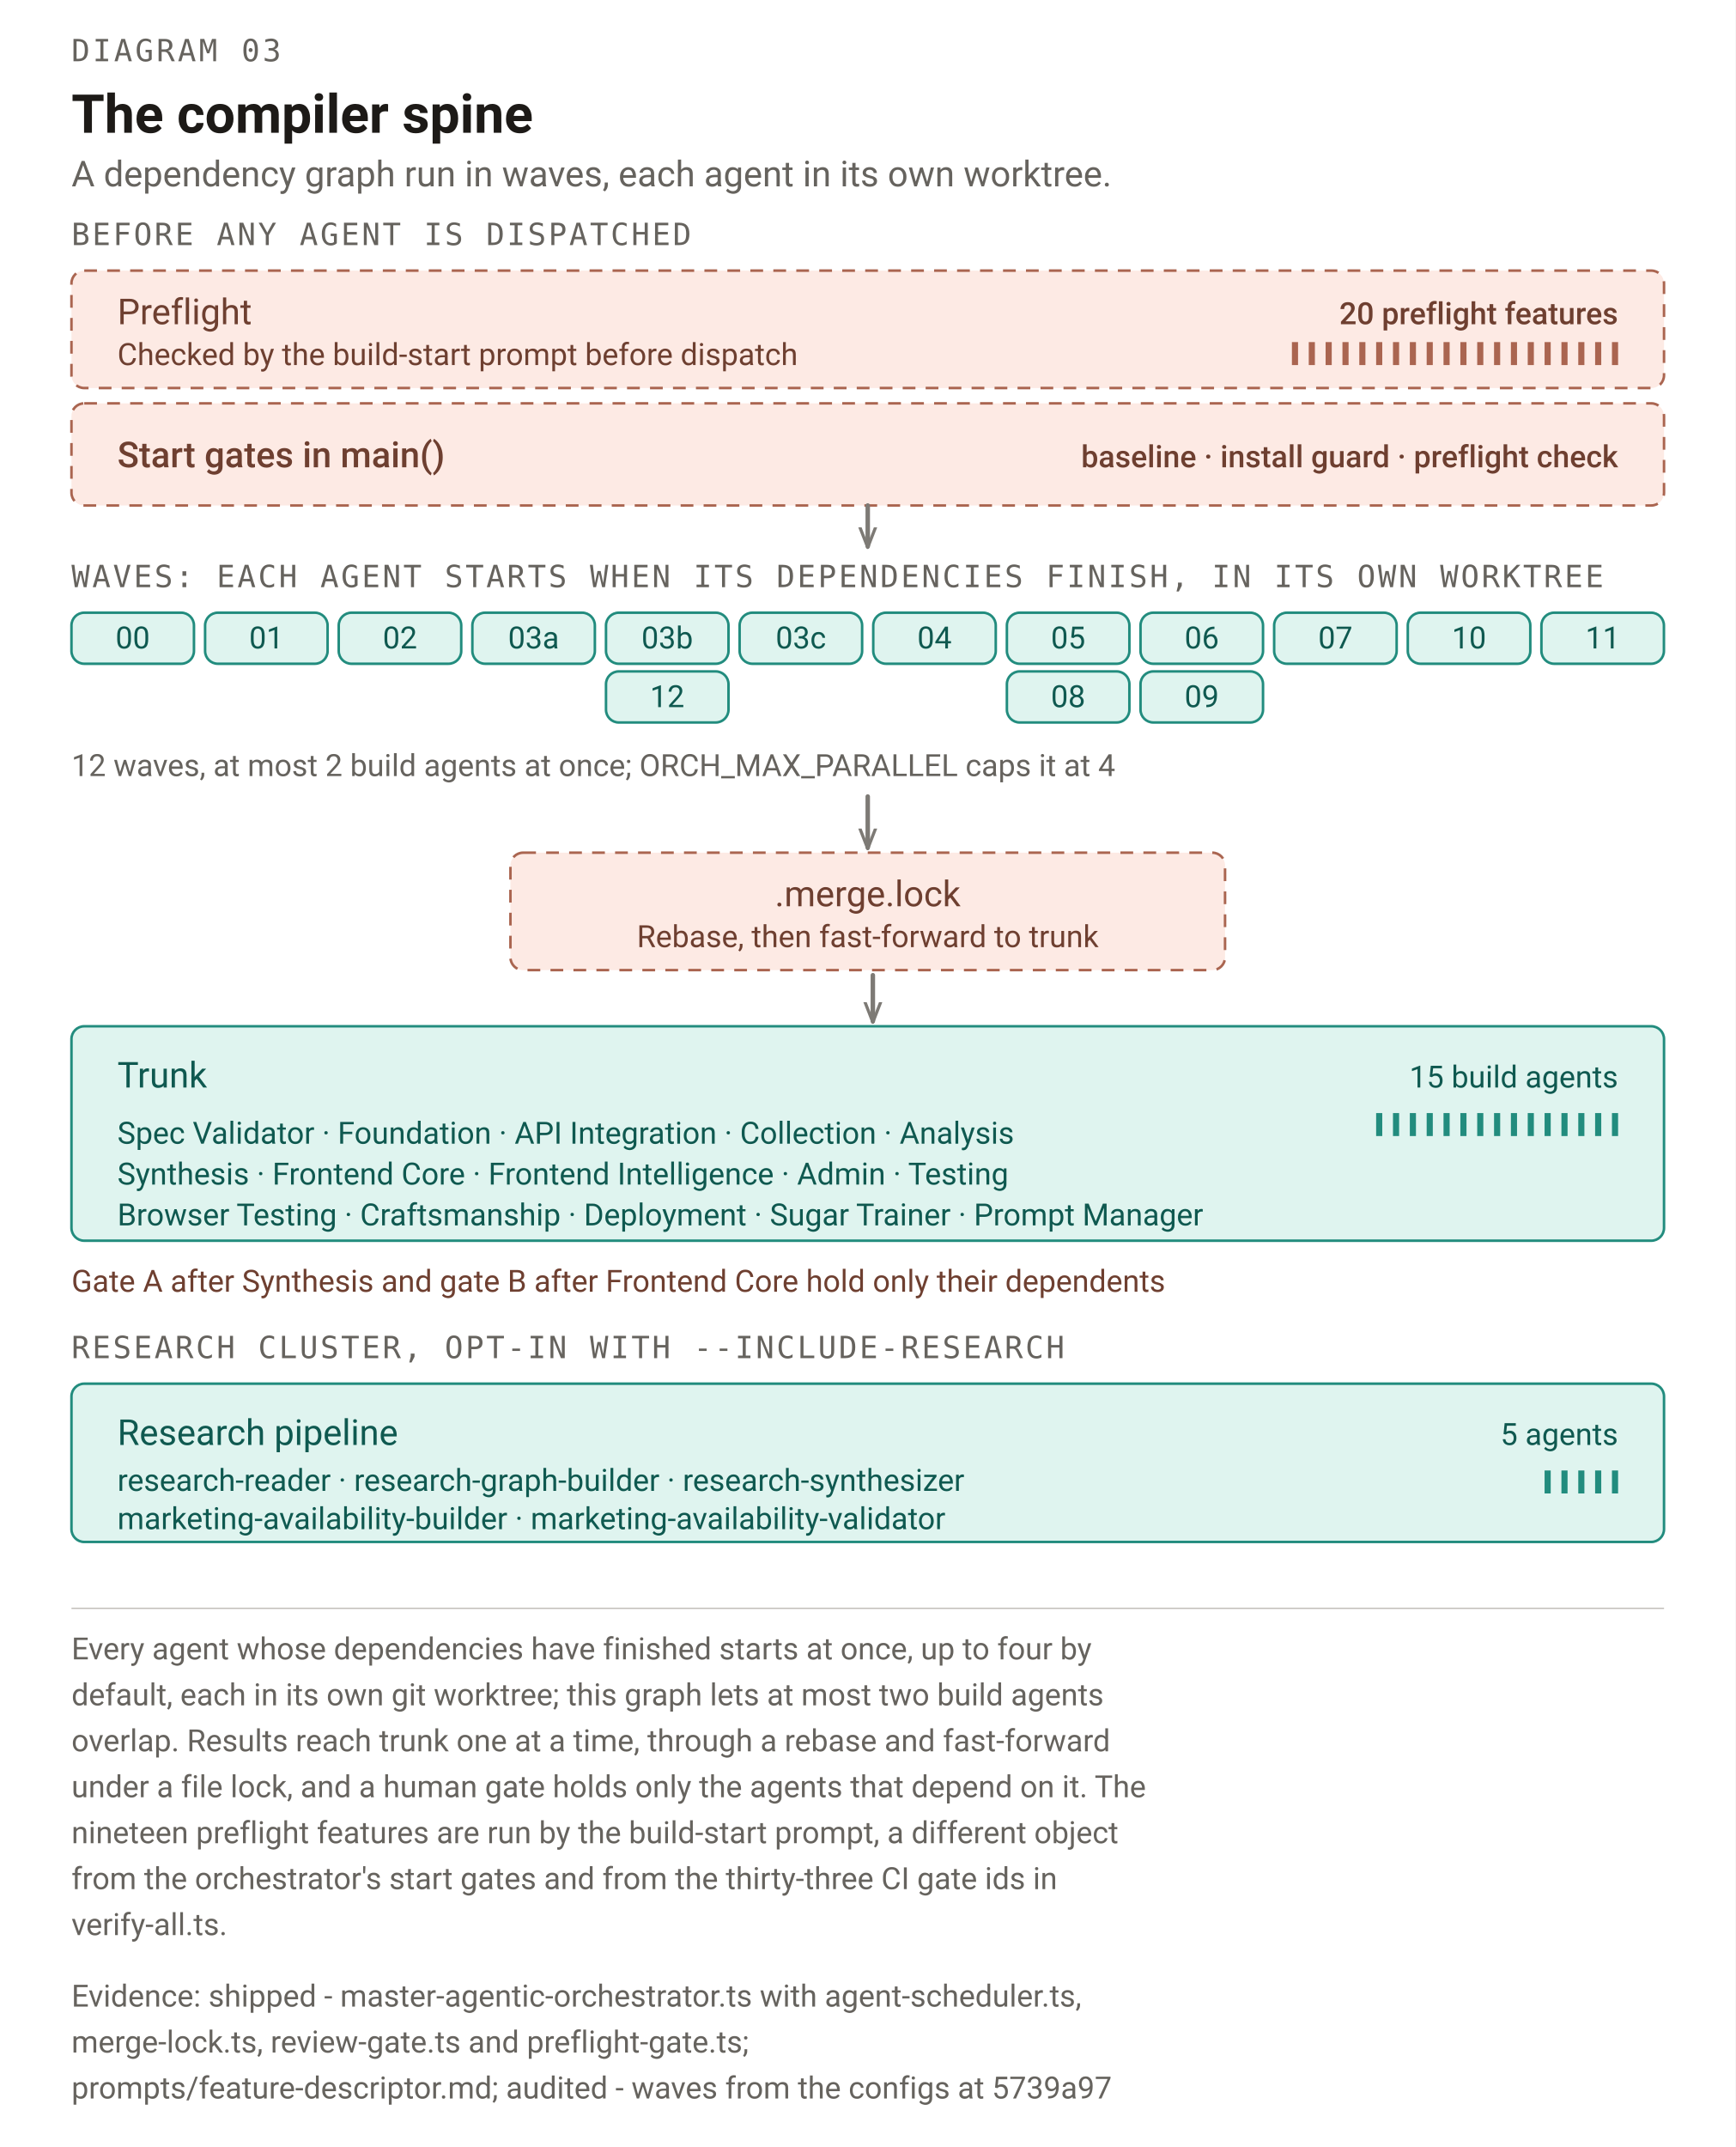
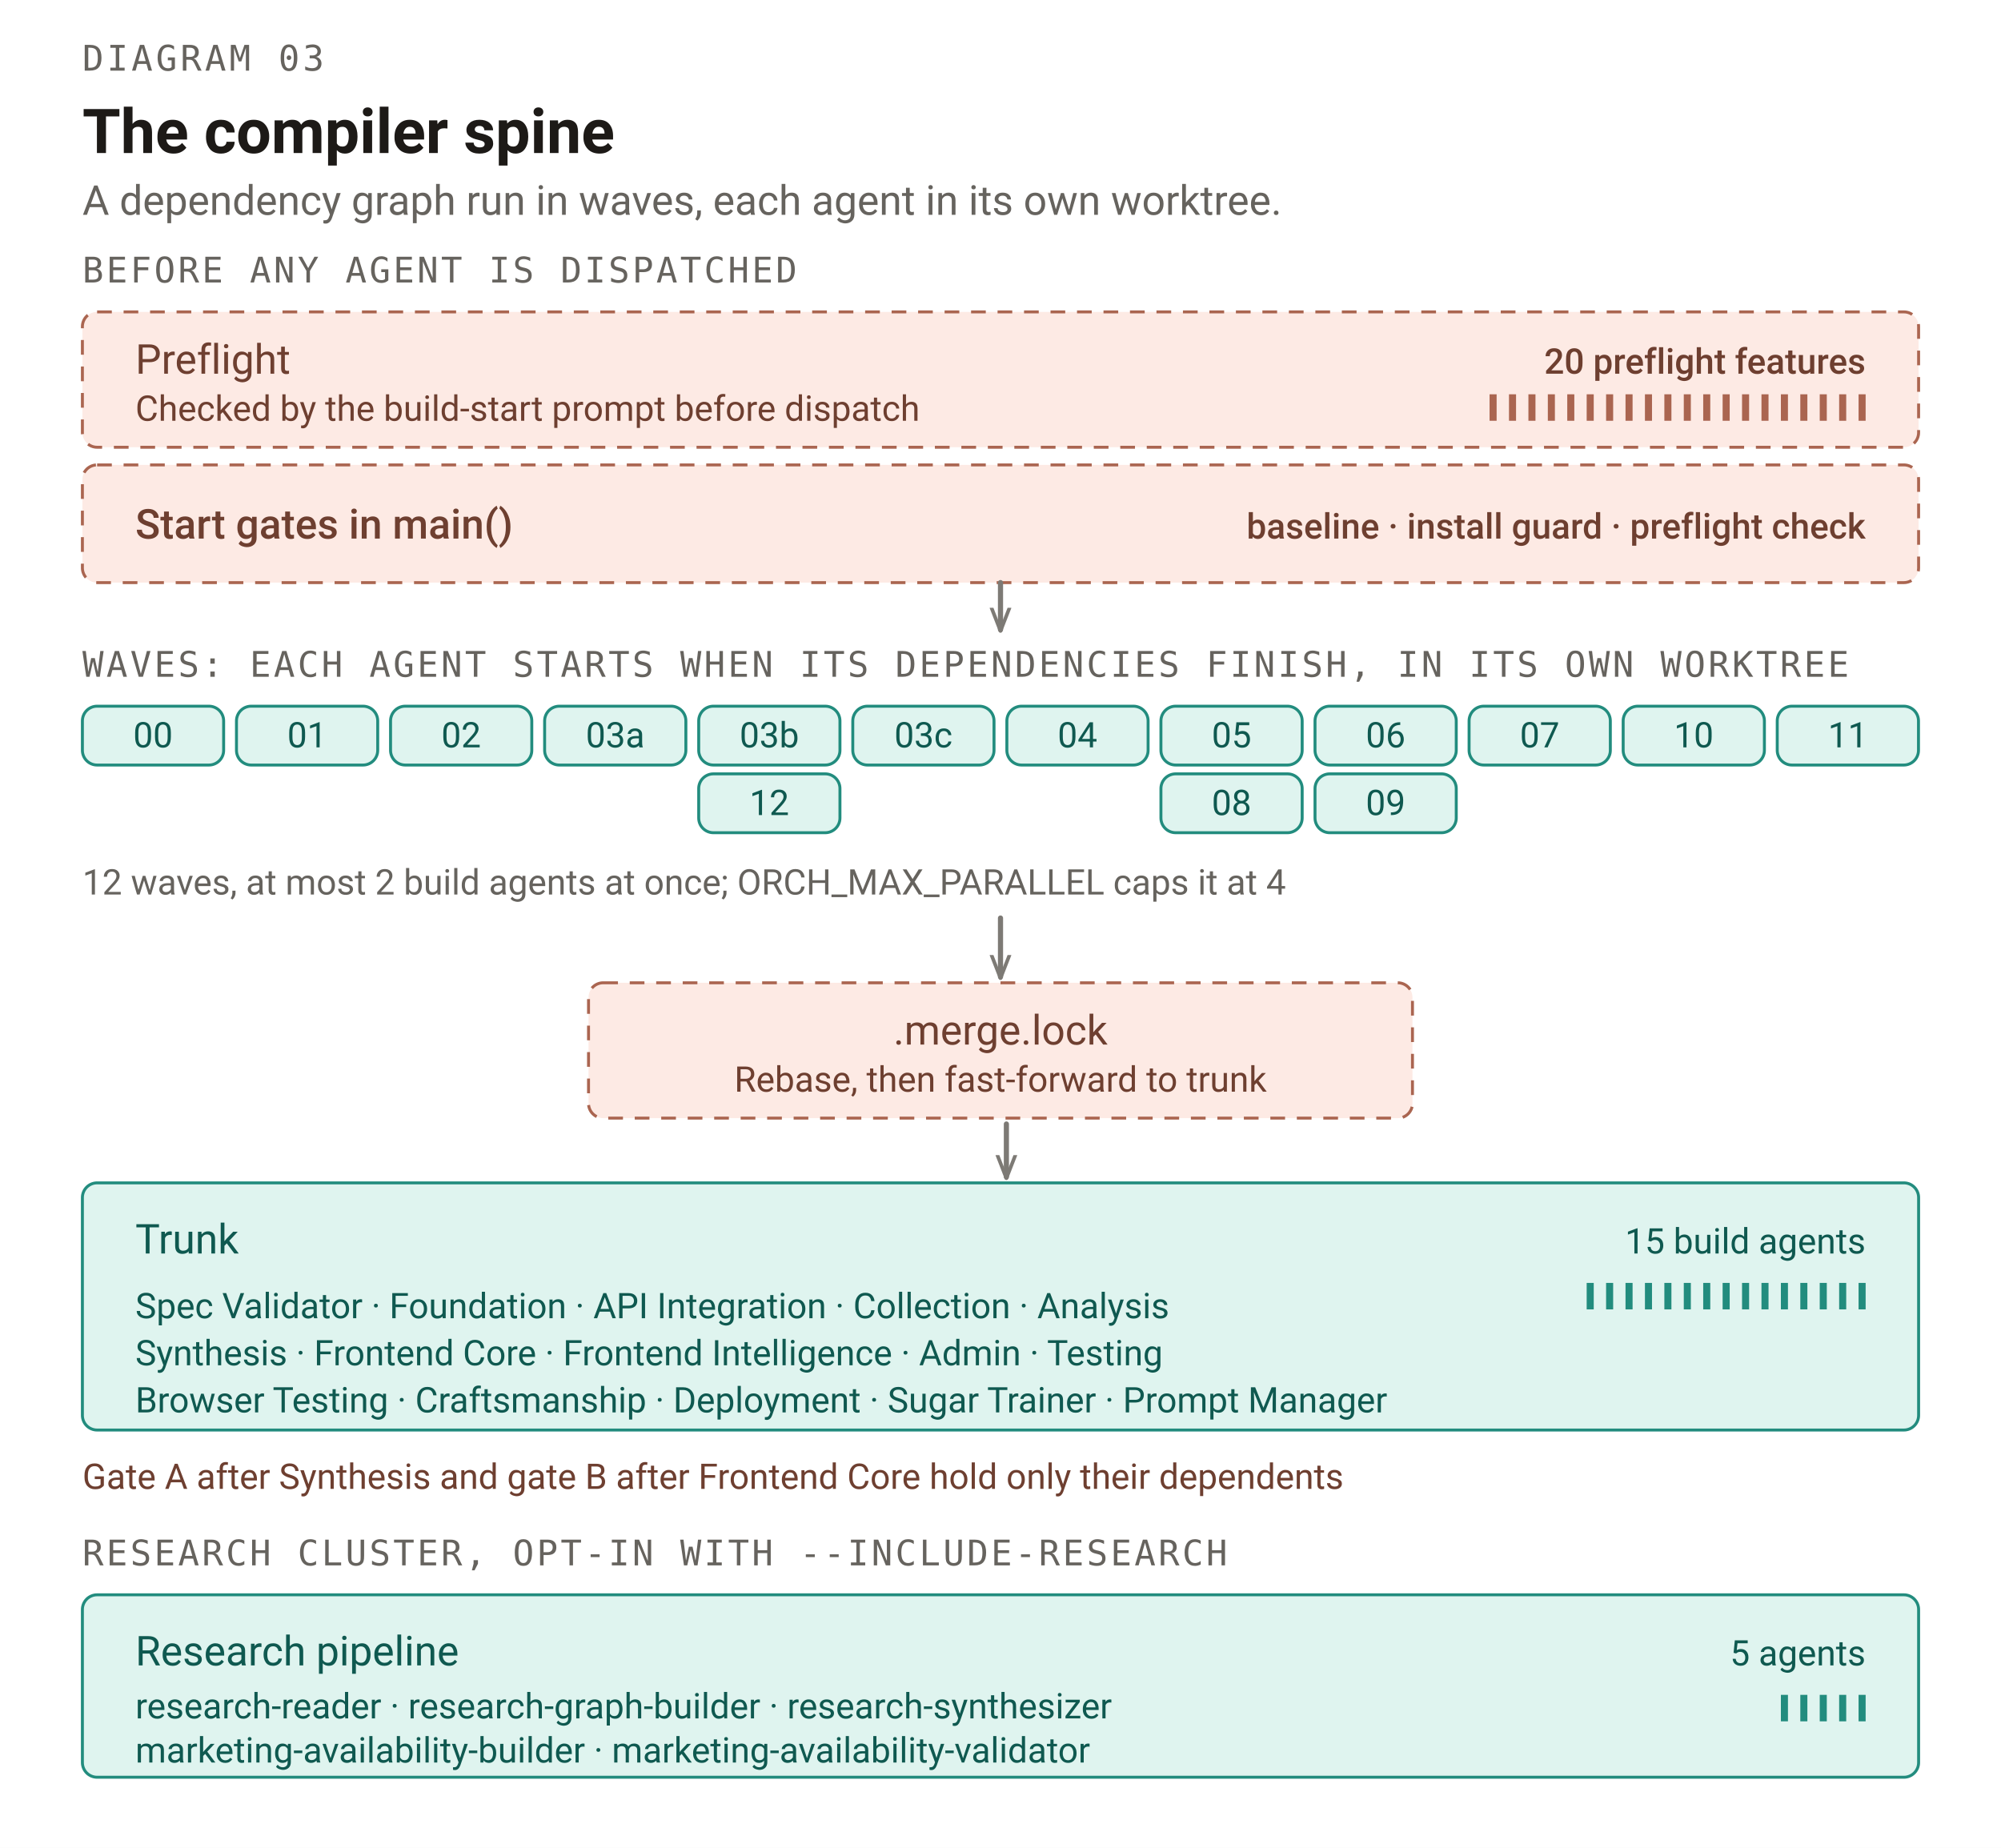
- <svg xmlns="http://www.w3.org/2000/svg" viewBox="0 0 680 841" width="100%" role="img" aria-label="The compiler spine. A dependency graph run in waves, each agent in its own worktree.">
+ <svg xmlns="http://www.w3.org/2000/svg" viewBox="0 0 680 628" width="100%" role="img" aria-label="The compiler spine. A dependency graph run in waves, each agent in its own worktree.">
  <style>text{font-family:system-ui,-apple-system,'Segoe UI',Roboto,'Helvetica Neue',sans-serif}text.mono{font-family:ui-monospace,'SFMono-Regular','Cascadia Mono','Segoe UI Mono','DejaVu Sans Mono','Liberation Mono',monospace}.num{font-variant-numeric:tabular-nums}@media (prefers-color-scheme:dark){.teal-f{fill:#122925;stroke:#61c2b2}.teal-o{stroke:#61c2b2}.teal-t{fill:#bee8e0}.teal-m{fill:#61c2b2}.teal-h{stroke:#32a091}.purple-f{fill:#242232;stroke:#ada4e6}.purple-o{stroke:#ada4e6}.purple-t{fill:#dddafb}.purple-m{fill:#ada4e6}.purple-h{stroke:#8b81c5}.coral-f{fill:#311f19;stroke:#e39982}.coral-o{stroke:#e39982}.coral-t{fill:#fad5c9}.coral-m{fill:#e39982}.coral-h{stroke:#c0765f}.gray-f{fill:#262421;stroke:#b1ada8}.gray-o{stroke:#b1ada8}.gray-t{fill:#e1ddd8}.gray-m{fill:#b1ada8}.gray-h{stroke:#8f8b87}.surface{fill:#0d0b08}.ink{fill:#ebe7e2}.mute{fill:#dbd7d2}.rule{stroke:#5b5753}}[data-theme=dark] .teal-f{fill:#122925;stroke:#61c2b2}[data-theme=dark] .teal-o{stroke:#61c2b2}[data-theme=dark] .teal-t{fill:#bee8e0}[data-theme=dark] .teal-m{fill:#61c2b2}[data-theme=dark] .teal-h{stroke:#32a091}[data-theme=dark] .purple-f{fill:#242232;stroke:#ada4e6}[data-theme=dark] .purple-o{stroke:#ada4e6}[data-theme=dark] .purple-t{fill:#dddafb}[data-theme=dark] .purple-m{fill:#ada4e6}[data-theme=dark] .purple-h{stroke:#8b81c5}[data-theme=dark] .coral-f{fill:#311f19;stroke:#e39982}[data-theme=dark] .coral-o{stroke:#e39982}[data-theme=dark] .coral-t{fill:#fad5c9}[data-theme=dark] .coral-m{fill:#e39982}[data-theme=dark] .coral-h{stroke:#c0765f}[data-theme=dark] .gray-f{fill:#262421;stroke:#b1ada8}[data-theme=dark] .gray-o{stroke:#b1ada8}[data-theme=dark] .gray-t{fill:#e1ddd8}[data-theme=dark] .gray-m{fill:#b1ada8}[data-theme=dark] .gray-h{stroke:#8f8b87}[data-theme=dark] .surface{fill:#0d0b08}[data-theme=dark] .ink{fill:#ebe7e2}[data-theme=dark] .mute{fill:#dbd7d2}[data-theme=dark] .rule{stroke:#5b5753}[data-theme=light] .teal-f{fill:#dff4ef;stroke:#228c7e}[data-theme=light] .teal-o{stroke:#228c7e}[data-theme=light] .teal-t{fill:#0f5950}[data-theme=light] .teal-m{fill:#228c7e}[data-theme=light] .teal-h{stroke:#32a091}[data-theme=light] .purple-f{fill:#eeecfd;stroke:#7a70af}[data-theme=light] .purple-o{stroke:#7a70af}[data-theme=light] .purple-t{fill:#4d4671}[data-theme=light] .purple-m{fill:#7a70af}[data-theme=light] .purple-h{stroke:#8b81c5}[data-theme=light] .coral-f{fill:#fdeae4;stroke:#aa6550}[data-theme=light] .coral-o{stroke:#aa6550}[data-theme=light] .coral-t{fill:#6e3f30}[data-theme=light] .coral-m{fill:#aa6550}[data-theme=light] .coral-h{stroke:#c0765f}[data-theme=light] .gray-f{fill:#f2eee9;stroke:#7d7a75}[data-theme=light] .gray-o{stroke:#7d7a75}[data-theme=light] .gray-t{fill:#504c48}[data-theme=light] .gray-m{fill:#7d7a75}[data-theme=light] .gray-h{stroke:#8f8b87}[data-theme=light] .surface{fill:#ffffff}[data-theme=light] .ink{fill:#1d1a17}[data-theme=light] .mute{fill:#66635e}[data-theme=light] .rule{stroke:#c1bdb8}</style>
  <defs>
    <marker id="ar-teal" viewBox="0 0 10 10" refX="8.5" refY="5" markerWidth="5" markerHeight="5" orient="auto-start-reverse">
      <path d="M0,1.5 L9,5 L0,8.5" fill="none" stroke="#228c7e" stroke-width="1.4" stroke-linecap="round" stroke-linejoin="round" class="teal-o" />
    </marker>
    <marker id="ar-purple" viewBox="0 0 10 10" refX="8.5" refY="5" markerWidth="5" markerHeight="5" orient="auto-start-reverse">
      <path d="M0,1.5 L9,5 L0,8.5" fill="none" stroke="#7a70af" stroke-width="1.4" stroke-linecap="round" stroke-linejoin="round" class="purple-o" />
    </marker>
    <marker id="ar-coral" viewBox="0 0 10 10" refX="8.5" refY="5" markerWidth="5" markerHeight="5" orient="auto-start-reverse">
      <path d="M0,1.5 L9,5 L0,8.5" fill="none" stroke="#aa6550" stroke-width="1.4" stroke-linecap="round" stroke-linejoin="round" class="coral-o" />
    </marker>
    <marker id="ar-gray" viewBox="0 0 10 10" refX="8.5" refY="5" markerWidth="5" markerHeight="5" orient="auto-start-reverse">
      <path d="M0,1.5 L9,5 L0,8.5" fill="none" stroke="#7d7a75" stroke-width="1.4" stroke-linecap="round" stroke-linejoin="round" class="gray-o" />
    </marker>
  </defs>
-   <rect x="0" y="0" width="680" height="841" fill="#ffffff" class="surface" />
+   <rect x="0" y="0" width="680" height="628" fill="#ffffff" class="surface" />
  <text x="28" y="24" font-size="12" fill="#66635e" letter-spacing="1.1" class="mute mono">DIAGRAM 03</text>
  <text x="28" y="52" font-size="21" fill="#1d1a17" font-weight="600" class="ink">The compiler spine</text>
  <text x="28" y="73" font-size="14" fill="#66635e" class="mute">A dependency graph run in waves, each agent in its own worktree.</text>
  <text x="28" y="96" font-size="12" fill="#66635e" font-weight="500" letter-spacing="0.9" class="mute mono">BEFORE ANY AGENT IS DISPATCHED</text>
  <rect x="28" y="106" width="624" height="46" rx="5" fill="#fdeae4" stroke="#aa6550" stroke-width="1.0" stroke-dasharray="5 4" class="coral-f" />
  <text x="46" y="127" font-size="14" fill="#6e3f30" class="coral-t">Preflight</text>
  <text x="46" y="143" font-size="12" fill="#6e3f30" class="coral-t">Checked by the build-start prompt before dispatch</text>
  <text x="634" y="127" font-size="12" fill="#6e3f30" text-anchor="end" font-weight="500" class="coral-t">20 preflight features</text>
  <rect x="506.2" y="134" width="2.4" height="9" rx="0" fill="#aa6550" class="coral-m" />
  <rect x="512.8" y="134" width="2.4" height="9" rx="0" fill="#aa6550" class="coral-m" />
  <rect x="519.4" y="134" width="2.4" height="9" rx="0" fill="#aa6550" class="coral-m" />
  <rect x="526.0" y="134" width="2.4" height="9" rx="0" fill="#aa6550" class="coral-m" />
  <rect x="532.6" y="134" width="2.4" height="9" rx="0" fill="#aa6550" class="coral-m" />
  <rect x="539.2" y="134" width="2.4" height="9" rx="0" fill="#aa6550" class="coral-m" />
  <rect x="545.8" y="134" width="2.4" height="9" rx="0" fill="#aa6550" class="coral-m" />
  <rect x="552.4" y="134" width="2.4" height="9" rx="0" fill="#aa6550" class="coral-m" />
  <rect x="559.0" y="134" width="2.4" height="9" rx="0" fill="#aa6550" class="coral-m" />
  <rect x="565.6" y="134" width="2.4" height="9" rx="0" fill="#aa6550" class="coral-m" />
  <rect x="572.2" y="134" width="2.4" height="9" rx="0" fill="#aa6550" class="coral-m" />
  <rect x="578.8" y="134" width="2.4" height="9" rx="0" fill="#aa6550" class="coral-m" />
  <rect x="585.4" y="134" width="2.4" height="9" rx="0" fill="#aa6550" class="coral-m" />
  <rect x="592.0" y="134" width="2.4" height="9" rx="0" fill="#aa6550" class="coral-m" />
  <rect x="598.6" y="134" width="2.4" height="9" rx="0" fill="#aa6550" class="coral-m" />
  <rect x="605.2" y="134" width="2.4" height="9" rx="0" fill="#aa6550" class="coral-m" />
  <rect x="611.8" y="134" width="2.4" height="9" rx="0" fill="#aa6550" class="coral-m" />
  <rect x="618.4" y="134" width="2.4" height="9" rx="0" fill="#aa6550" class="coral-m" />
  <rect x="625.0" y="134" width="2.4" height="9" rx="0" fill="#aa6550" class="coral-m" />
  <rect x="631.6" y="134" width="2.4" height="9" rx="0" fill="#aa6550" class="coral-m" />
  <rect x="28" y="158" width="624" height="40" rx="5" fill="#fdeae4" stroke="#aa6550" stroke-width="1.0" stroke-dasharray="5 4" class="coral-f" />
  <text x="46" y="183.04" font-size="14" fill="#6e3f30" font-weight="500" class="coral-t">Start gates in main()</text>
  <text x="634" y="183.04" font-size="12" fill="#6e3f30" text-anchor="end" font-weight="500" class="coral-t">baseline · install guard · preflight check</text>
  <line x1="340" y1="198" x2="340" y2="214" stroke="#7d7a75" stroke-width="1.75" stroke-linecap="round" marker-end="url(#ar-gray)" class="gray-o" />
  <text x="28" y="230" font-size="12" fill="#66635e" font-weight="500" letter-spacing="0.9" class="mute mono">WAVES: EACH AGENT STARTS WHEN ITS DEPENDENCIES FINISH, IN ITS OWN WORKTREE</text>
  <rect x="28.0" y="240" width="48" height="20" rx="5" fill="#dff4ef" stroke="#228c7e" stroke-width="1.0" class="teal-f" />
  <text x="52.0" y="254" font-size="12" fill="#0f5950" text-anchor="middle" class="teal-t">00</text>
  <rect x="80.36" y="240" width="48" height="20" rx="5" fill="#dff4ef" stroke="#228c7e" stroke-width="1.0" class="teal-f" />
  <text x="104.36" y="254" font-size="12" fill="#0f5950" text-anchor="middle" class="teal-t">01</text>
  <rect x="132.72" y="240" width="48" height="20" rx="5" fill="#dff4ef" stroke="#228c7e" stroke-width="1.0" class="teal-f" />
  <text x="156.72" y="254" font-size="12" fill="#0f5950" text-anchor="middle" class="teal-t">02</text>
  <rect x="185.08" y="240" width="48" height="20" rx="5" fill="#dff4ef" stroke="#228c7e" stroke-width="1.0" class="teal-f" />
  <text x="209.08" y="254" font-size="12" fill="#0f5950" text-anchor="middle" class="teal-t">03a</text>
  <rect x="237.44" y="240" width="48" height="20" rx="5" fill="#dff4ef" stroke="#228c7e" stroke-width="1.0" class="teal-f" />
  <text x="261.44" y="254" font-size="12" fill="#0f5950" text-anchor="middle" class="teal-t">03b</text>
  <rect x="237.44" y="263" width="48" height="20" rx="5" fill="#dff4ef" stroke="#228c7e" stroke-width="1.0" class="teal-f" />
  <text x="261.44" y="277" font-size="12" fill="#0f5950" text-anchor="middle" class="teal-t">12</text>
  <rect x="289.8" y="240" width="48" height="20" rx="5" fill="#dff4ef" stroke="#228c7e" stroke-width="1.0" class="teal-f" />
  <text x="313.8" y="254" font-size="12" fill="#0f5950" text-anchor="middle" class="teal-t">03c</text>
  <rect x="342.16" y="240" width="48" height="20" rx="5" fill="#dff4ef" stroke="#228c7e" stroke-width="1.0" class="teal-f" />
  <text x="366.16" y="254" font-size="12" fill="#0f5950" text-anchor="middle" class="teal-t">04</text>
  <rect x="394.52" y="240" width="48" height="20" rx="5" fill="#dff4ef" stroke="#228c7e" stroke-width="1.0" class="teal-f" />
  <text x="418.52" y="254" font-size="12" fill="#0f5950" text-anchor="middle" class="teal-t">05</text>
  <rect x="394.52" y="263" width="48" height="20" rx="5" fill="#dff4ef" stroke="#228c7e" stroke-width="1.0" class="teal-f" />
  <text x="418.52" y="277" font-size="12" fill="#0f5950" text-anchor="middle" class="teal-t">08</text>
  <rect x="446.88" y="240" width="48" height="20" rx="5" fill="#dff4ef" stroke="#228c7e" stroke-width="1.0" class="teal-f" />
  <text x="470.88" y="254" font-size="12" fill="#0f5950" text-anchor="middle" class="teal-t">06</text>
  <rect x="446.88" y="263" width="48" height="20" rx="5" fill="#dff4ef" stroke="#228c7e" stroke-width="1.0" class="teal-f" />
  <text x="470.88" y="277" font-size="12" fill="#0f5950" text-anchor="middle" class="teal-t">09</text>
  <rect x="499.24" y="240" width="48" height="20" rx="5" fill="#dff4ef" stroke="#228c7e" stroke-width="1.0" class="teal-f" />
  <text x="523.24" y="254" font-size="12" fill="#0f5950" text-anchor="middle" class="teal-t">07</text>
  <rect x="551.6" y="240" width="48" height="20" rx="5" fill="#dff4ef" stroke="#228c7e" stroke-width="1.0" class="teal-f" />
  <text x="575.6" y="254" font-size="12" fill="#0f5950" text-anchor="middle" class="teal-t">10</text>
  <rect x="603.96" y="240" width="48" height="20" rx="5" fill="#dff4ef" stroke="#228c7e" stroke-width="1.0" class="teal-f" />
  <text x="627.96" y="254" font-size="12" fill="#0f5950" text-anchor="middle" class="teal-t">11</text>
  <text x="28" y="304" font-size="12" fill="#66635e" class="mute">12 waves, at most 2 build agents at once; ORCH_MAX_PARALLEL caps it at 4</text>
  <line x1="340" y1="312" x2="340" y2="332" stroke="#7d7a75" stroke-width="1.75" stroke-linecap="round" marker-end="url(#ar-gray)" class="gray-o" />
  <rect x="200" y="334" width="280" height="46" rx="5" fill="#fdeae4" stroke="#aa6550" stroke-width="1.0" stroke-dasharray="5 4" class="coral-f" />
  <text x="340" y="355" font-size="14" fill="#6e3f30" text-anchor="middle" class="coral-t">.merge.lock</text>
  <text x="340" y="371" font-size="12" fill="#6e3f30" text-anchor="middle" class="coral-t">Rebase, then fast-forward to trunk</text>
  <line x1="342" y1="382" x2="342" y2="400" stroke="#7d7a75" stroke-width="1.75" stroke-linecap="round" marker-end="url(#ar-gray)" class="gray-o" />
  <rect x="28" y="402" width="624" height="84" rx="5" fill="#dff4ef" stroke="#228c7e" stroke-width="1.0" class="teal-f" />
  <text x="46" y="426" font-size="14" fill="#0f5950" class="teal-t">Trunk</text>
  <text x="634" y="426" font-size="12" fill="#0f5950" text-anchor="end" class="teal-t">15 build agents</text>
  <rect x="539.2" y="436" width="2.4" height="9" rx="0" fill="#228c7e" class="teal-m" />
  <rect x="545.8" y="436" width="2.4" height="9" rx="0" fill="#228c7e" class="teal-m" />
  <rect x="552.4" y="436" width="2.4" height="9" rx="0" fill="#228c7e" class="teal-m" />
  <rect x="559.0" y="436" width="2.4" height="9" rx="0" fill="#228c7e" class="teal-m" />
  <rect x="565.6" y="436" width="2.4" height="9" rx="0" fill="#228c7e" class="teal-m" />
  <rect x="572.2" y="436" width="2.4" height="9" rx="0" fill="#228c7e" class="teal-m" />
  <rect x="578.8" y="436" width="2.4" height="9" rx="0" fill="#228c7e" class="teal-m" />
  <rect x="585.4" y="436" width="2.4" height="9" rx="0" fill="#228c7e" class="teal-m" />
  <rect x="592.0" y="436" width="2.4" height="9" rx="0" fill="#228c7e" class="teal-m" />
  <rect x="598.6" y="436" width="2.4" height="9" rx="0" fill="#228c7e" class="teal-m" />
  <rect x="605.2" y="436" width="2.4" height="9" rx="0" fill="#228c7e" class="teal-m" />
  <rect x="611.8" y="436" width="2.4" height="9" rx="0" fill="#228c7e" class="teal-m" />
  <rect x="618.4" y="436" width="2.4" height="9" rx="0" fill="#228c7e" class="teal-m" />
  <rect x="625.0" y="436" width="2.4" height="9" rx="0" fill="#228c7e" class="teal-m" />
  <rect x="631.6" y="436" width="2.4" height="9" rx="0" fill="#228c7e" class="teal-m" />
  <text x="46" y="448" font-size="12" fill="#0f5950" class="teal-t">Spec Validator · Foundation · API Integration · Collection · Analysis</text>
  <text x="46" y="464" font-size="12" fill="#0f5950" class="teal-t">Synthesis · Frontend Core · Frontend Intelligence · Admin · Testing</text>
  <text x="46" y="480" font-size="12" fill="#0f5950" class="teal-t">Browser Testing · Craftsmanship · Deployment · Sugar Trainer · Prompt Manager</text>
  <text x="28" y="506" font-size="12" fill="#6e3f30" class="coral-t">Gate A after Synthesis and gate B after Frontend Core hold only their dependents</text>
  <text x="28" y="532" font-size="12" fill="#66635e" font-weight="500" letter-spacing="0.9" class="mute mono">RESEARCH CLUSTER, OPT-IN WITH --INCLUDE-RESEARCH</text>
  <rect x="28" y="542" width="624" height="62" rx="5" fill="#dff4ef" stroke="#228c7e" stroke-width="1.0" class="teal-f" />
  <text x="46" y="566" font-size="14" fill="#0f5950" class="teal-t">Research pipeline</text>
  <text x="634" y="566" font-size="12" fill="#0f5950" text-anchor="end" class="teal-t">5 agents</text>
  <rect x="605.2" y="576" width="2.4" height="9" rx="0" fill="#228c7e" class="teal-m" />
  <rect x="611.8" y="576" width="2.4" height="9" rx="0" fill="#228c7e" class="teal-m" />
  <rect x="618.4" y="576" width="2.4" height="9" rx="0" fill="#228c7e" class="teal-m" />
  <rect x="625.0" y="576" width="2.4" height="9" rx="0" fill="#228c7e" class="teal-m" />
  <rect x="631.6" y="576" width="2.4" height="9" rx="0" fill="#228c7e" class="teal-m" />
  <text x="46" y="584" font-size="12" fill="#0f5950" class="teal-t">research-reader · research-graph-builder · research-synthesizer</text>
  <text x="46" y="599" font-size="12" fill="#0f5950" class="teal-t">marketing-availability-builder · marketing-availability-validator</text>
-   <line x1="28" y1="630" x2="652" y2="630" stroke="#c1bdb8" stroke-width="0.5" class="rule" />
-   <text x="28" y="650" font-size="12" fill="#66635e" class="mute">Every agent whose dependencies have finished starts at once, up to four by</text>
-   <text x="28" y="668" font-size="12" fill="#66635e" class="mute">default, each in its own git worktree; this graph lets at most two build agents</text>
-   <text x="28" y="686" font-size="12" fill="#66635e" class="mute">overlap. Results reach trunk one at a time, through a rebase and fast-forward</text>
-   <text x="28" y="704" font-size="12" fill="#66635e" class="mute">under a file lock, and a human gate holds only the agents that depend on it. The</text>
-   <text x="28" y="722" font-size="12" fill="#66635e" class="mute">nineteen preflight features are run by the build-start prompt, a different object</text>
-   <text x="28" y="740" font-size="12" fill="#66635e" class="mute">from the orchestrator's start gates and from the thirty-three CI gate ids in</text>
-   <text x="28" y="758" font-size="12" fill="#66635e" class="mute">verify-all.ts.</text>
-   <text x="28" y="786" font-size="12" fill="#66635e" class="mute">Evidence: shipped - master-agentic-orchestrator.ts with agent-scheduler.ts,</text>
-   <text x="28" y="804" font-size="12" fill="#66635e" class="mute">merge-lock.ts, review-gate.ts and preflight-gate.ts;</text>
-   <text x="28" y="822" font-size="12" fill="#66635e" class="mute">prompts/feature-descriptor.md; audited - waves from the configs at 5739a97</text>
</svg>
